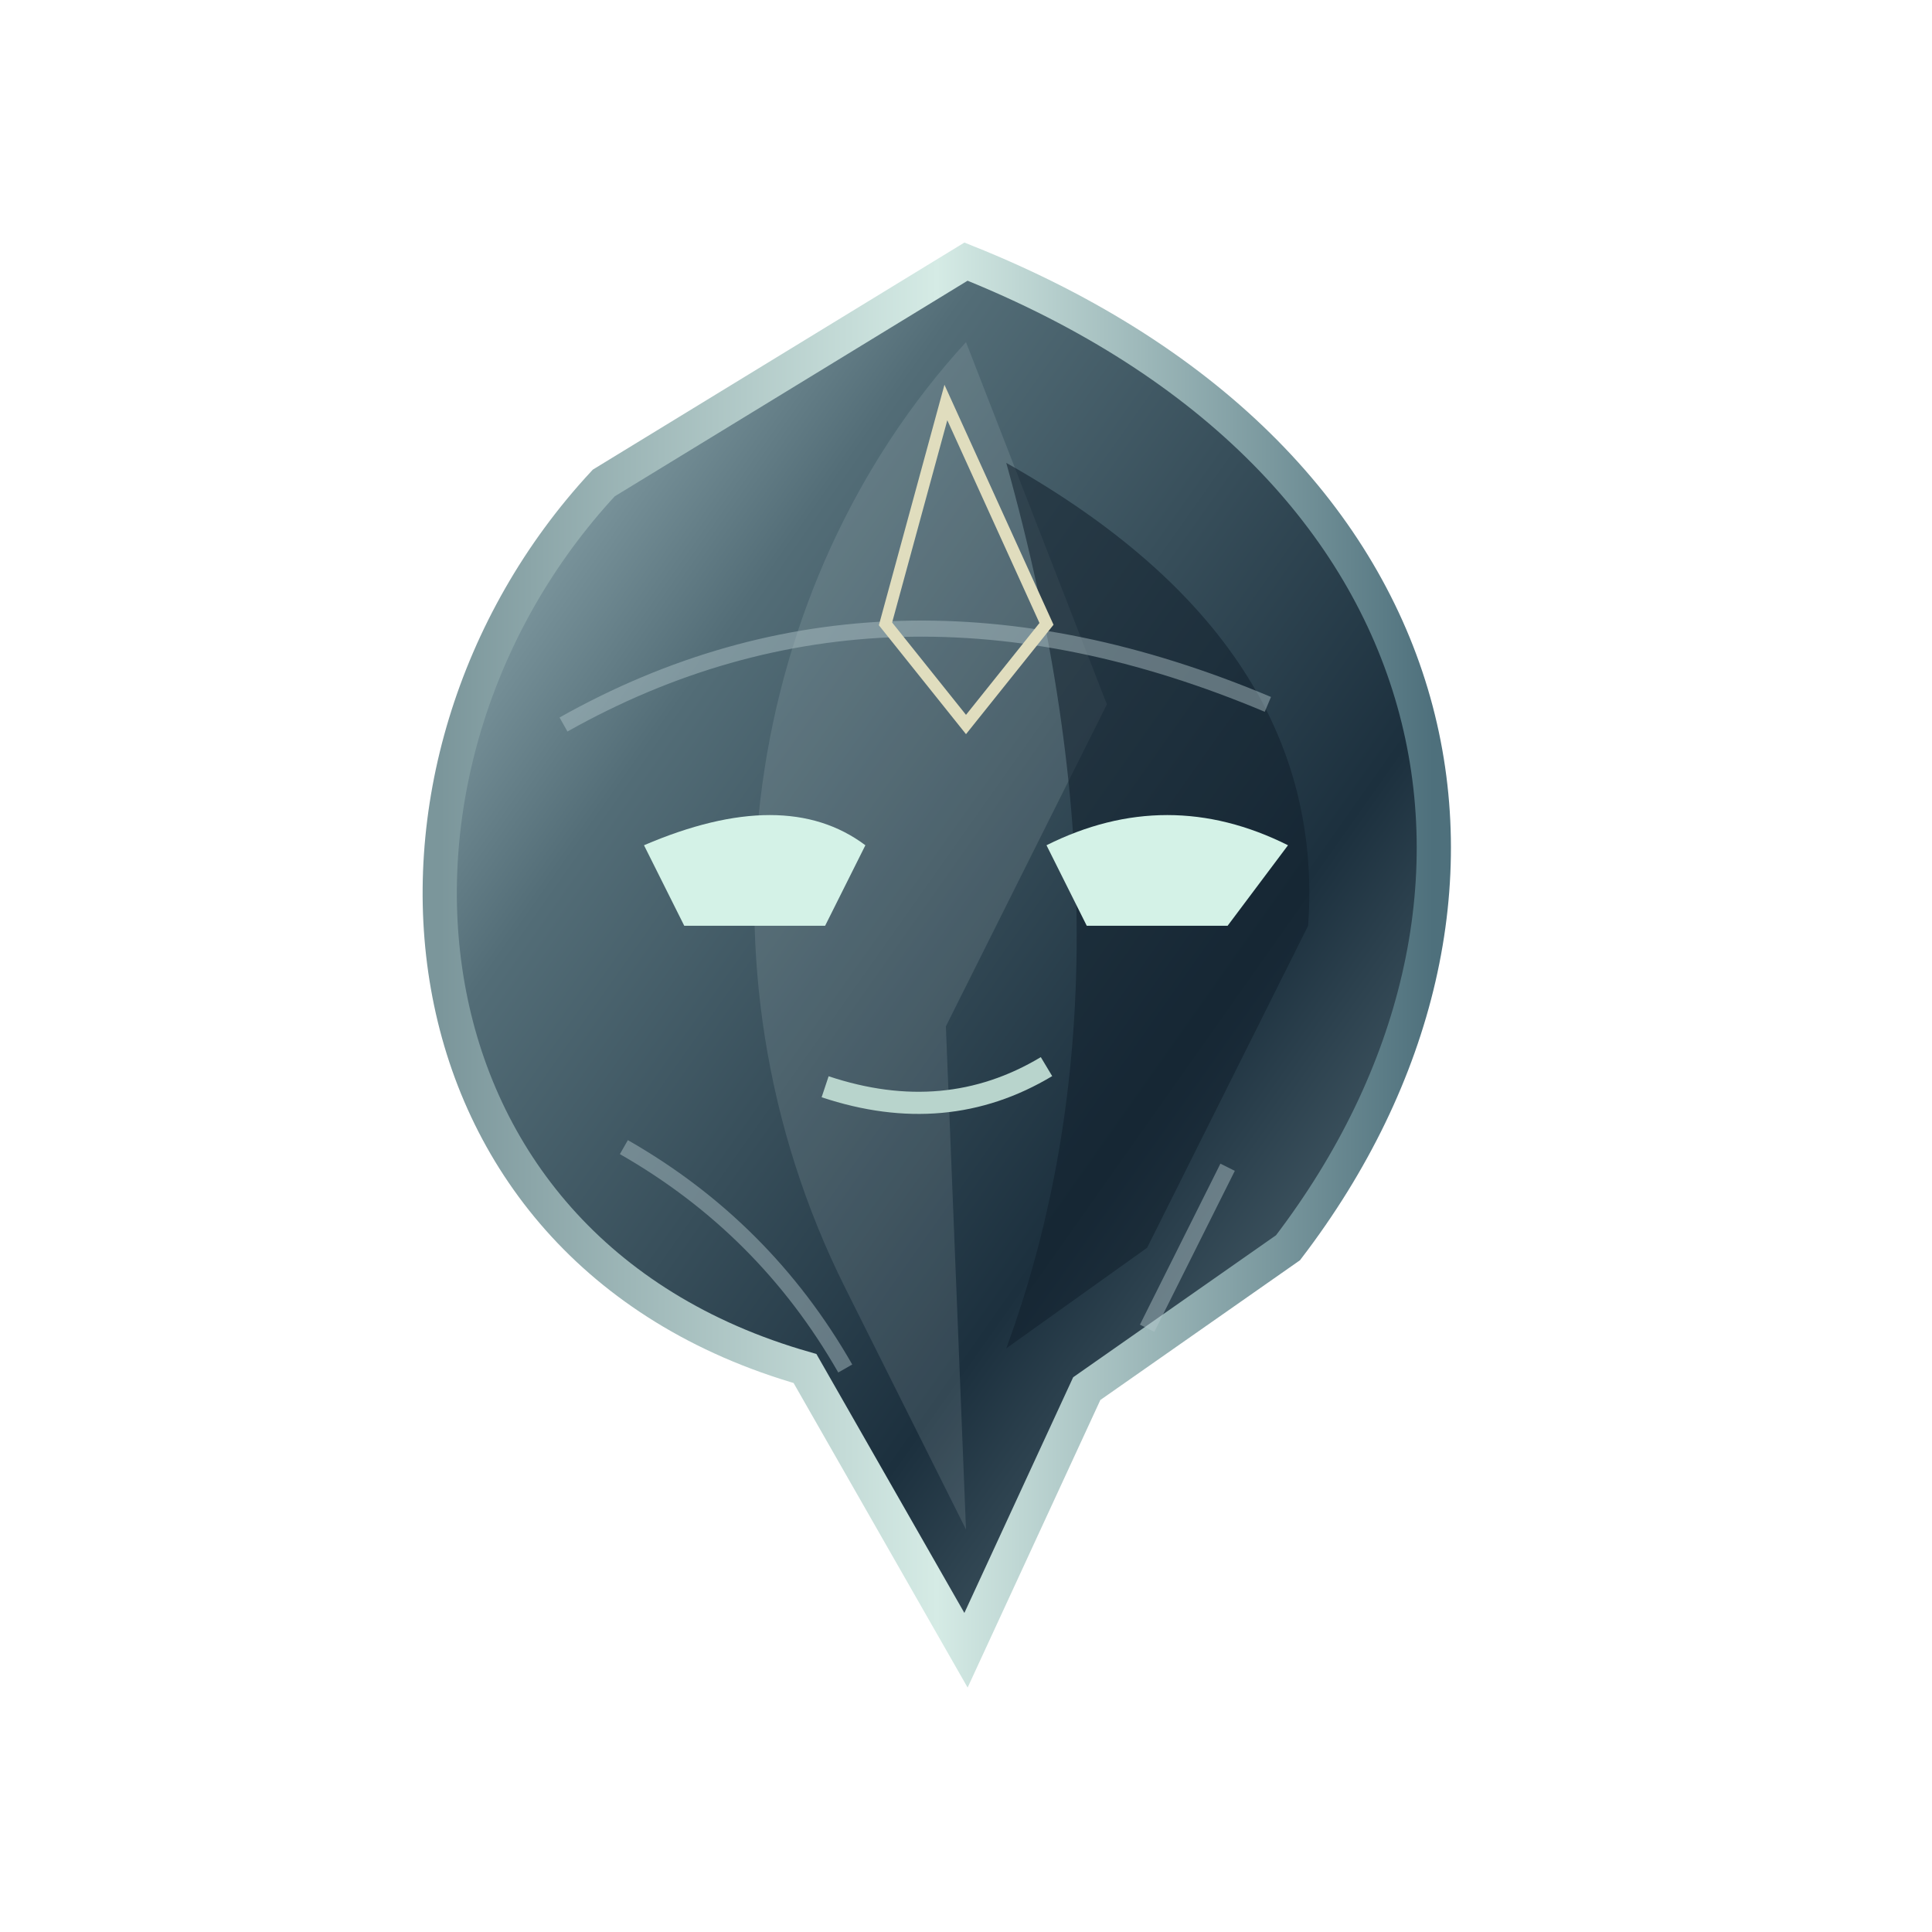
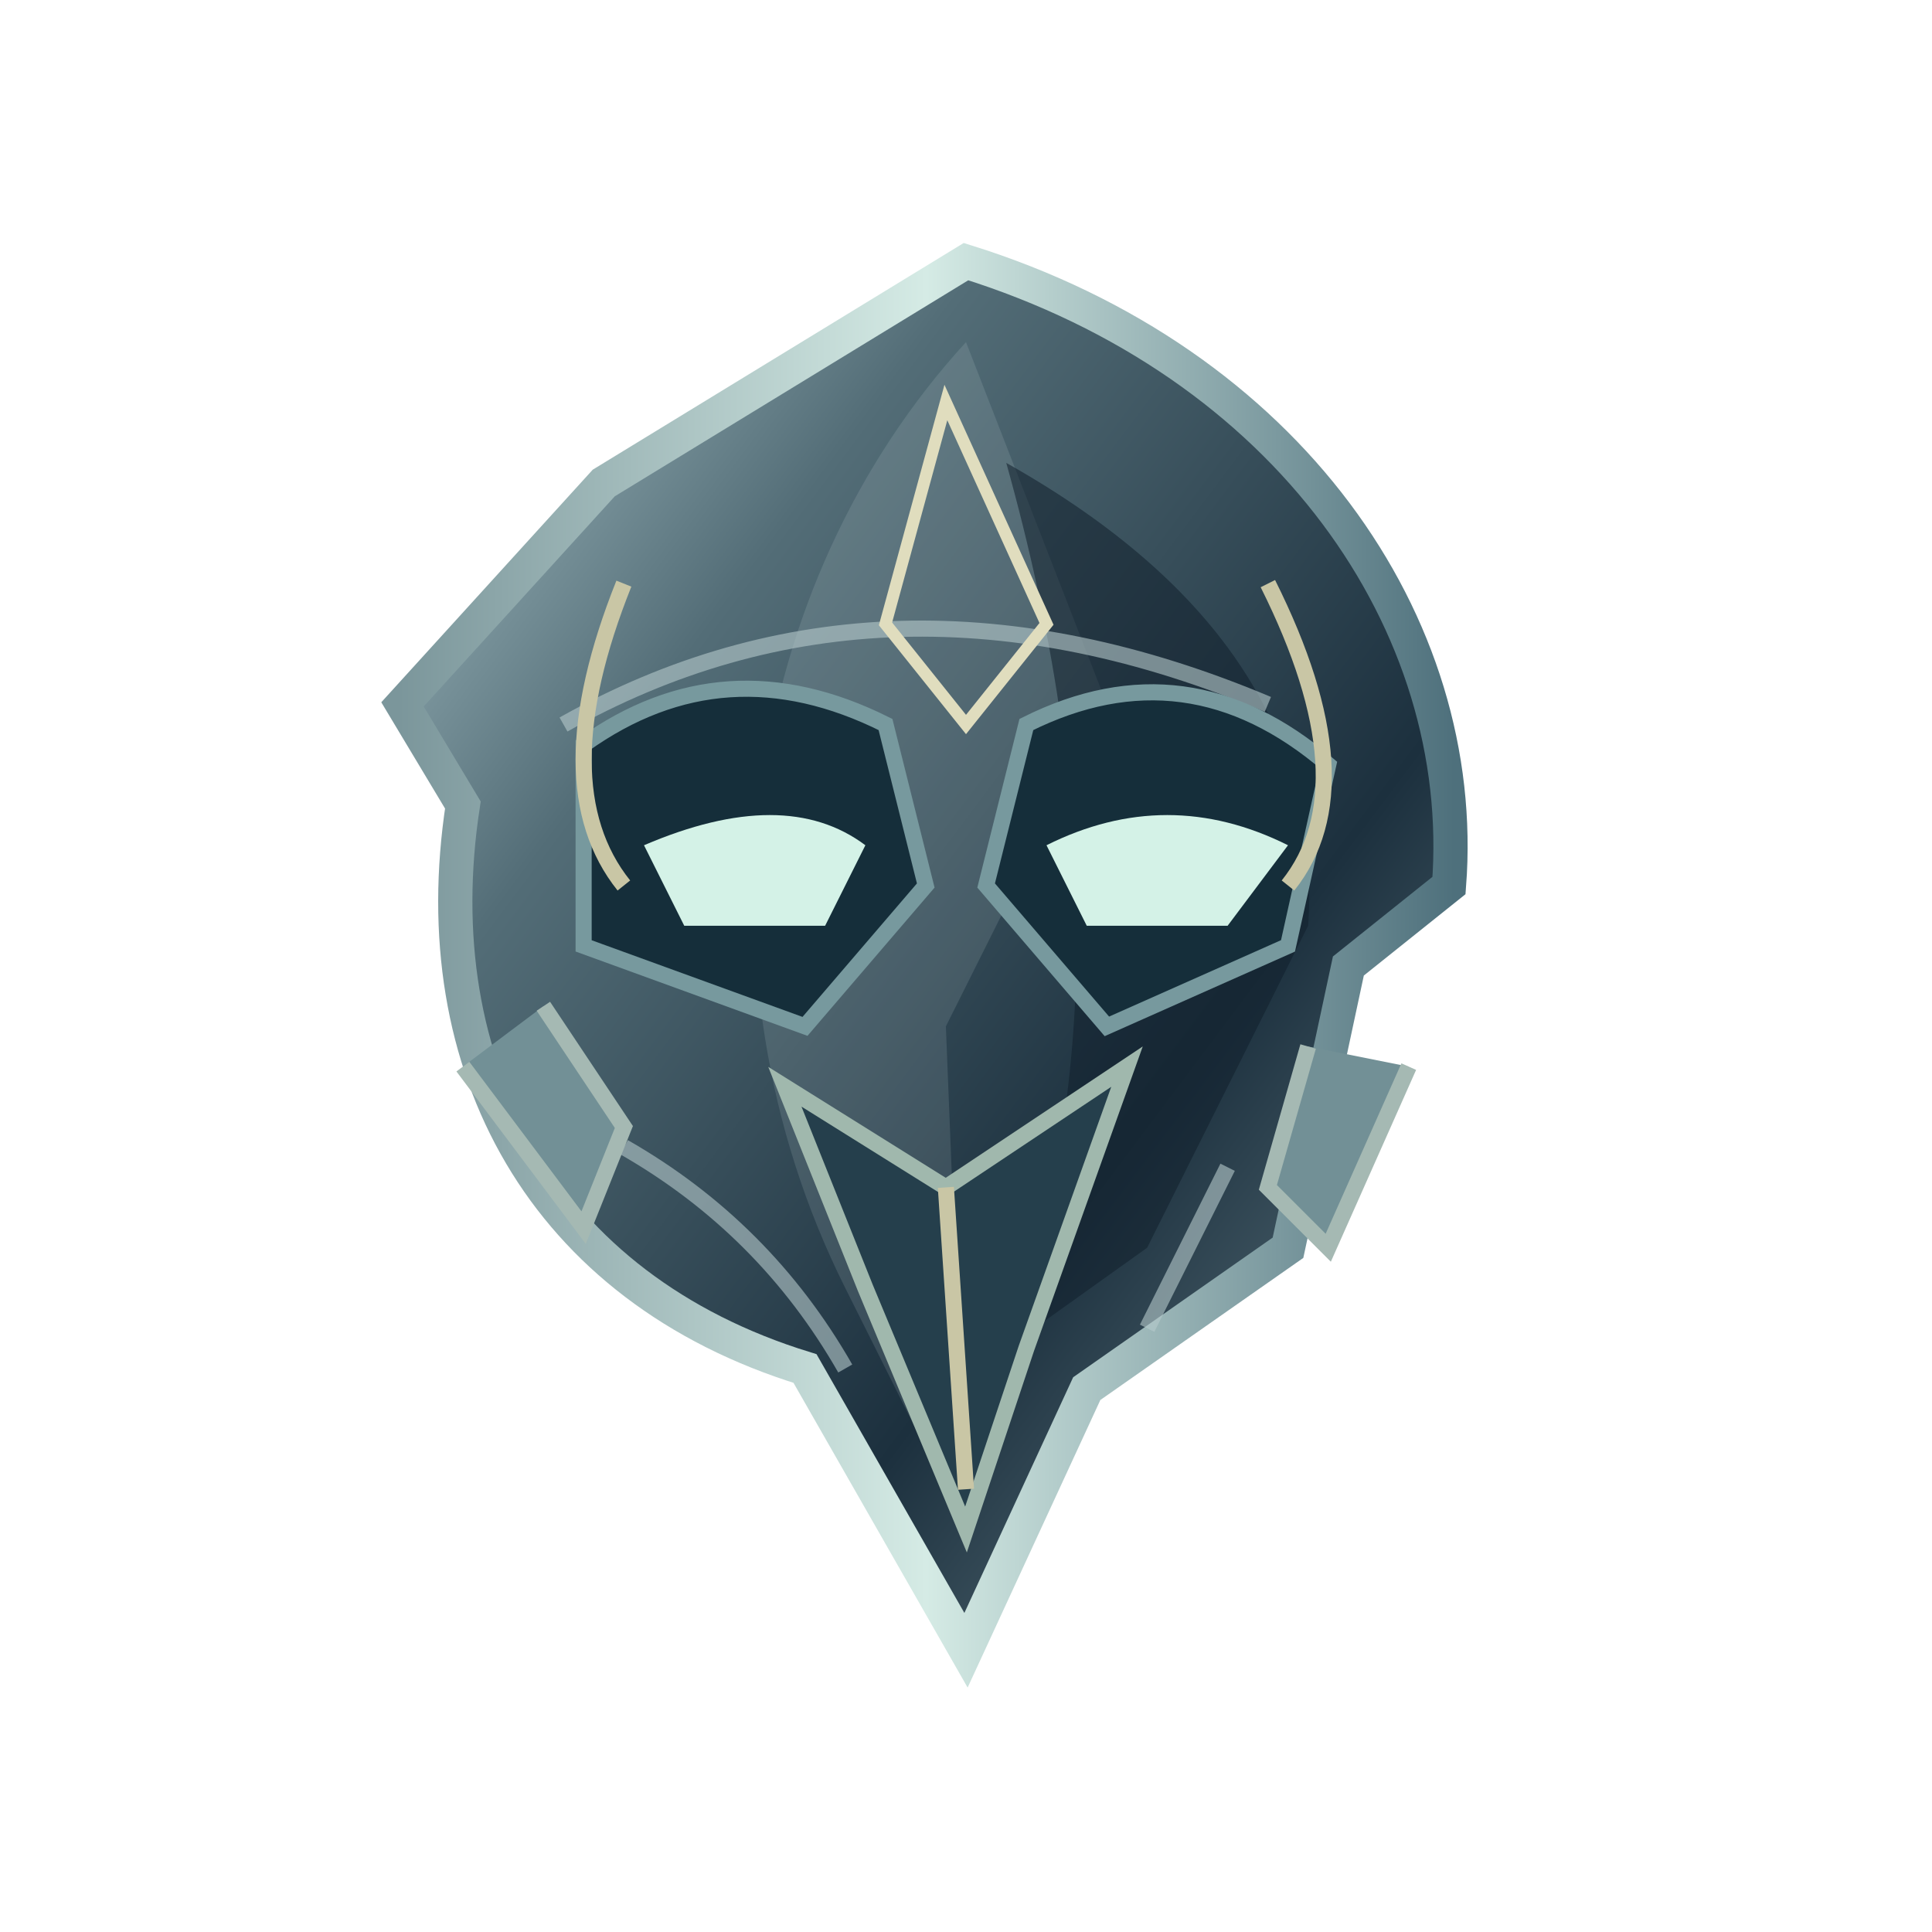
<svg xmlns="http://www.w3.org/2000/svg" width="192" height="192" viewBox="0 0 96 96">
  <defs>
    <linearGradient id="ink" x1="0" y1="0" x2="1" y2="1">
      <stop stop-color="#b2ccd0" />
      <stop offset=".28" stop-color="#536d77" />
      <stop offset=".66" stop-color="#1c303e" />
      <stop offset="1" stop-color="#758e96" />
    </linearGradient>
    <linearGradient id="silver">
      <stop stop-color="#7b969b" />
      <stop offset=".5" stop-color="#d5ebe5" />
      <stop offset="1" stop-color="#4e707c" />
    </linearGradient>
  </defs>
-   <path d="M48 13 C73 23 77 45 64 62 L54 69 L48 82 L40 68 C19 62 17 38 30 24Z" fill="url(#ink)" stroke="url(#silver)" stroke-width="1.7" />
+   <path d="M48 13C64 18 73 31 72 44L67 48L64 62L54 69L48 82L40 68C27 64 21 53 23 40L20 35L30 24Z" fill="url(#ink)" stroke="url(#silver)" stroke-width="1.7" />
  <path d="M48 17 C37 29 34 48 42 64 L48 76 L47 51 L55 35Z" fill="#d6e6e9" opacity=".13" />
  <path d="M50 23 Q66 32 65 46 L57 62 L50 67 Q57 48 50 23Z" fill="#101f2c" opacity=".55" />
-   <path d="M28 36 Q44 27 63 35 M31 57 Q38 61 42 68 M57 66 L61 58" fill="none" stroke="#b5c9cc" stroke-width=".8" stroke-opacity=".45" />
+   <path d="M28 36Q44 27 63 35M31 57Q38 61 42 68M57 66L61 58" fill="none" stroke="#b5c9cc" stroke-width=".8" stroke-opacity=".6" />
+   <path d="M29 37Q36 32 44 36L46 44L40 51L29 47ZM51 36Q59 32 66 38L64 47L55 51L49 44Z" fill="#152e3a" stroke="#77999e" stroke-width=".8" />
  <path d="M32 42 Q39 39 43 42 L41 46 L34 46Z M52 42 Q58 39 64 42 L61 46 L54 46Z" fill="#d4f2e7" />
-   <path d="M41 54 Q47 56 52 53" fill="none" stroke="#b8d4cc" stroke-width="1.1" />
+   <path d="M39 54L47 59L56 53L51 67L48 76L43 64Z" fill="#253f4c" stroke="#a0b8ad" stroke-width=".8" />
+   <path d="M47 59L48 74M31 29Q27 39 31 44M63 29Q68 39 64 44" fill="none" stroke="#c9c6a5" stroke-width=".8" />
+   <path d="M27 50L31 56L29 61L23 53M65 52L63 59L66 62L70 53" fill="#729096" stroke="#a5b9b3" stroke-width=".8" />
  <path d="M47 20 L44 31 L48 36 L52 31Z" fill="none" stroke="#e0ddbe" stroke-width=".6" />
</svg>
